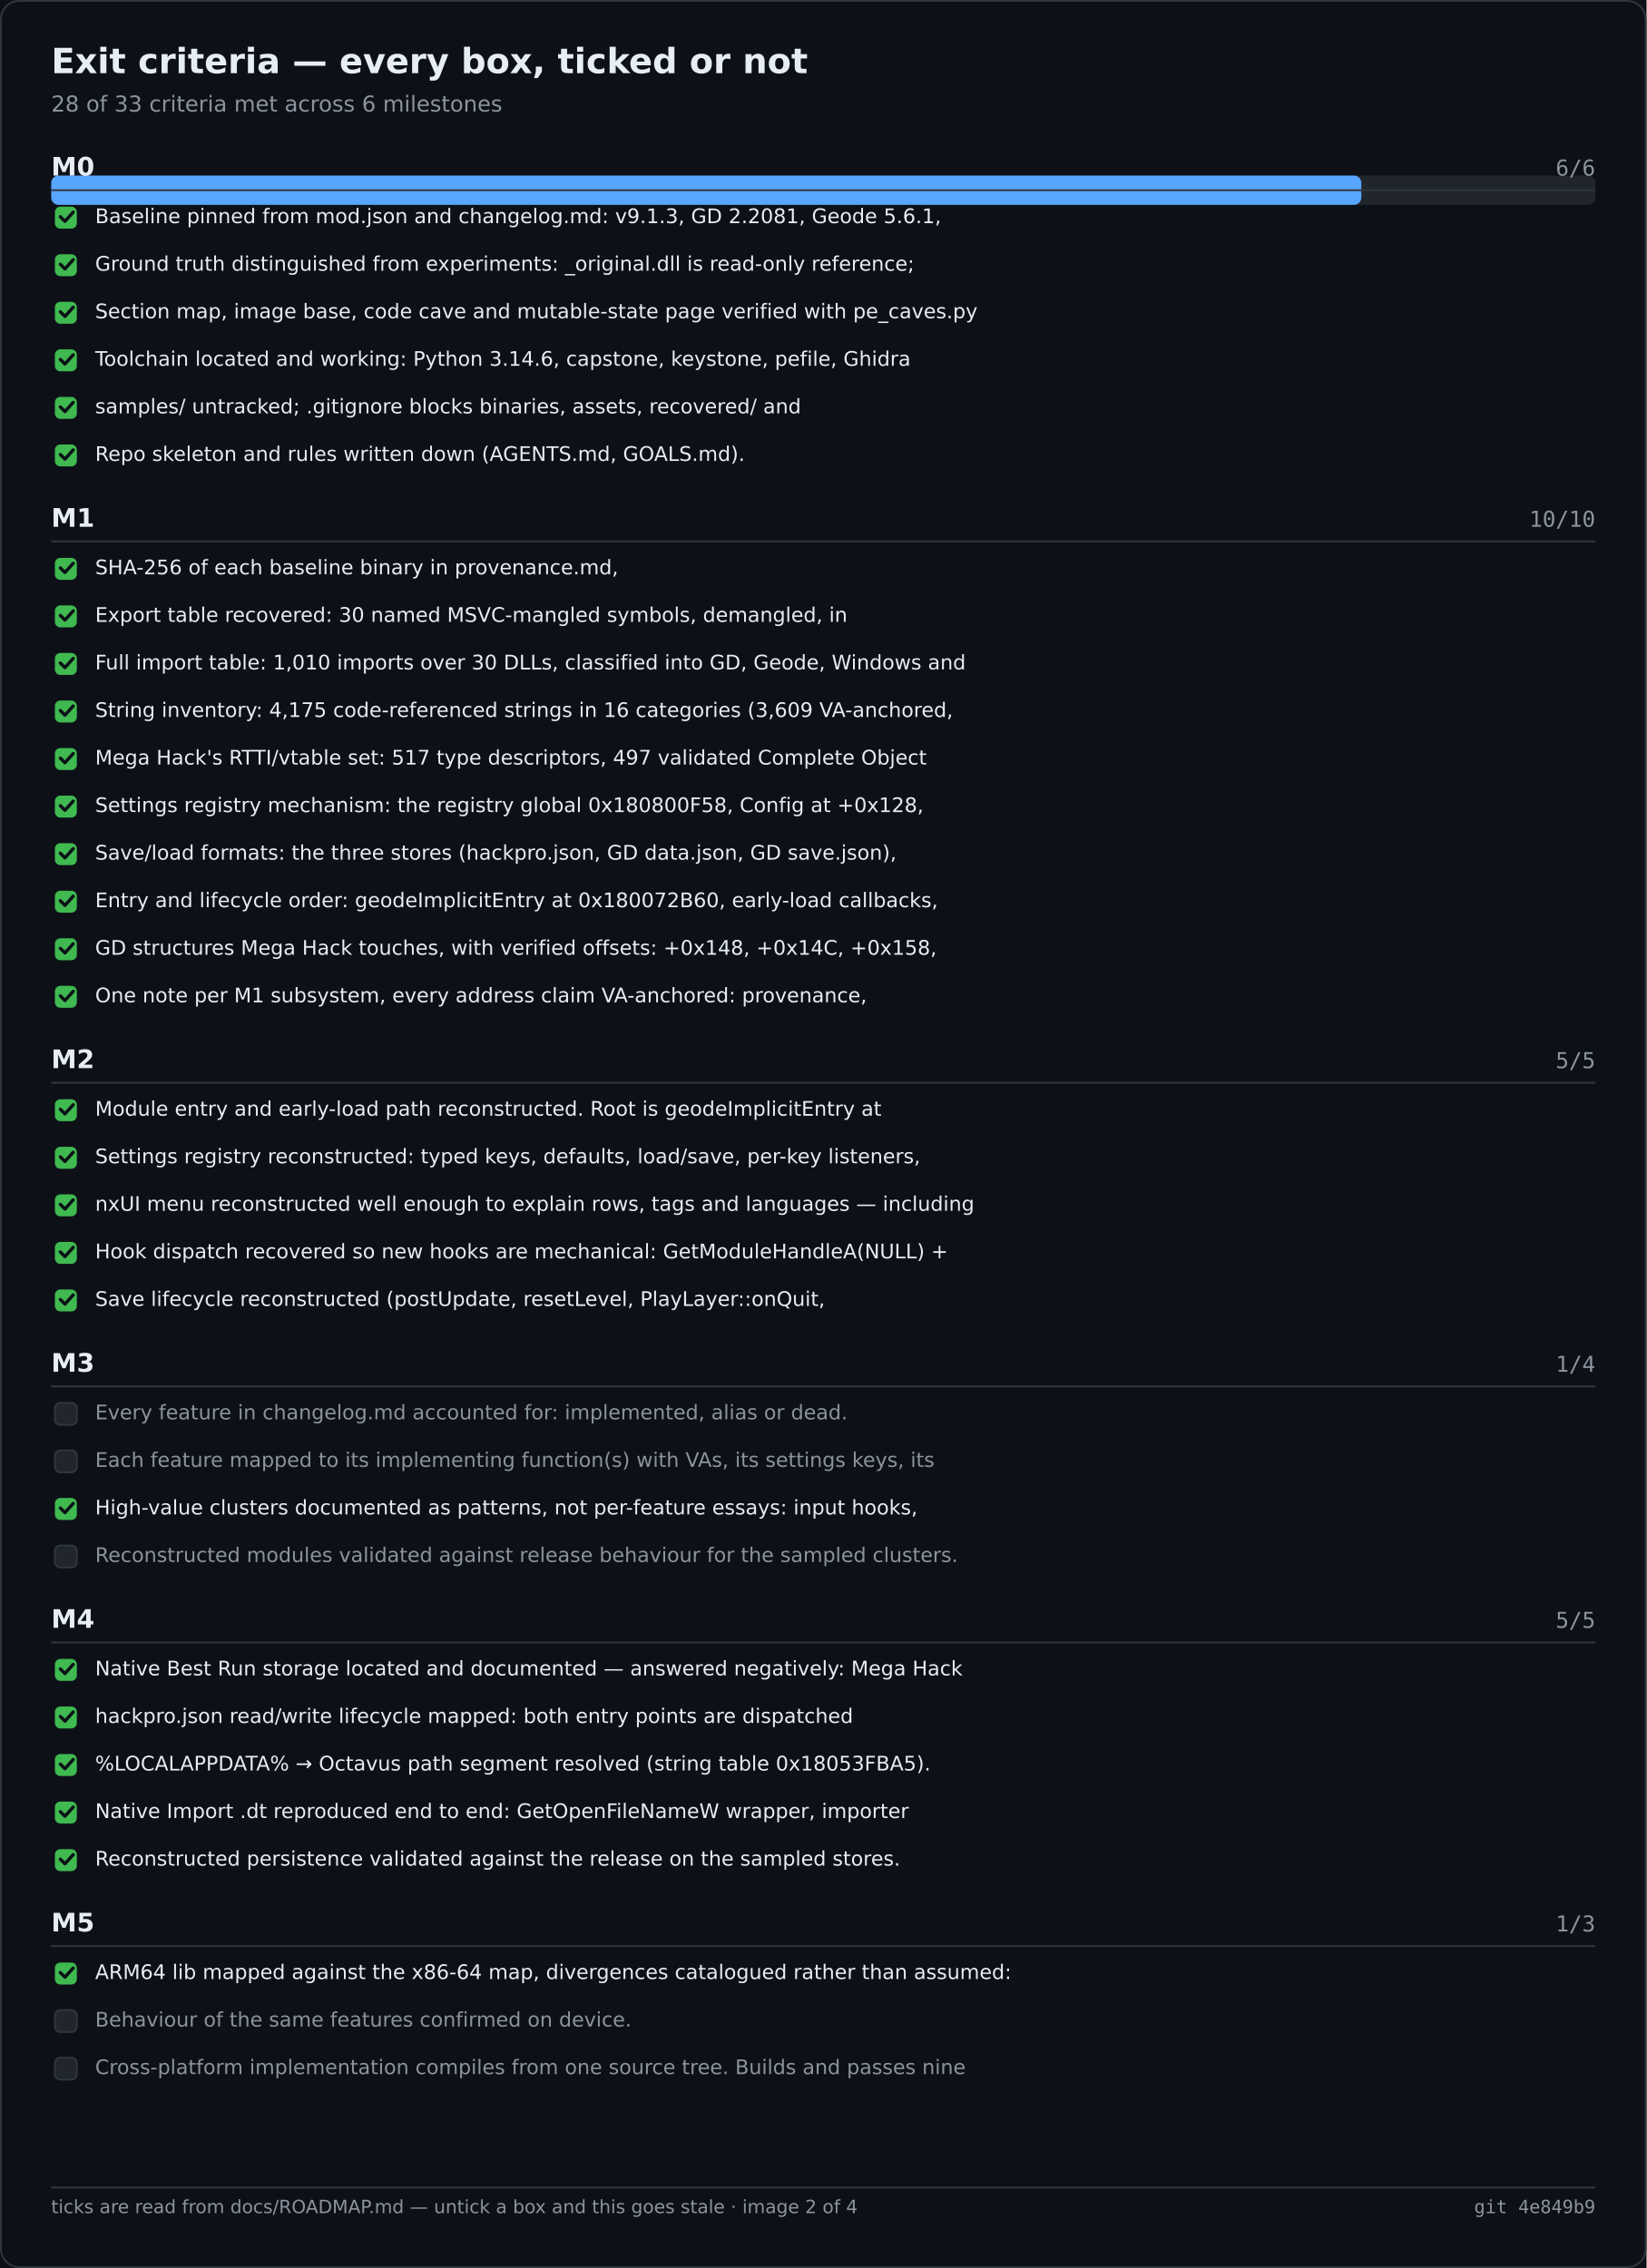
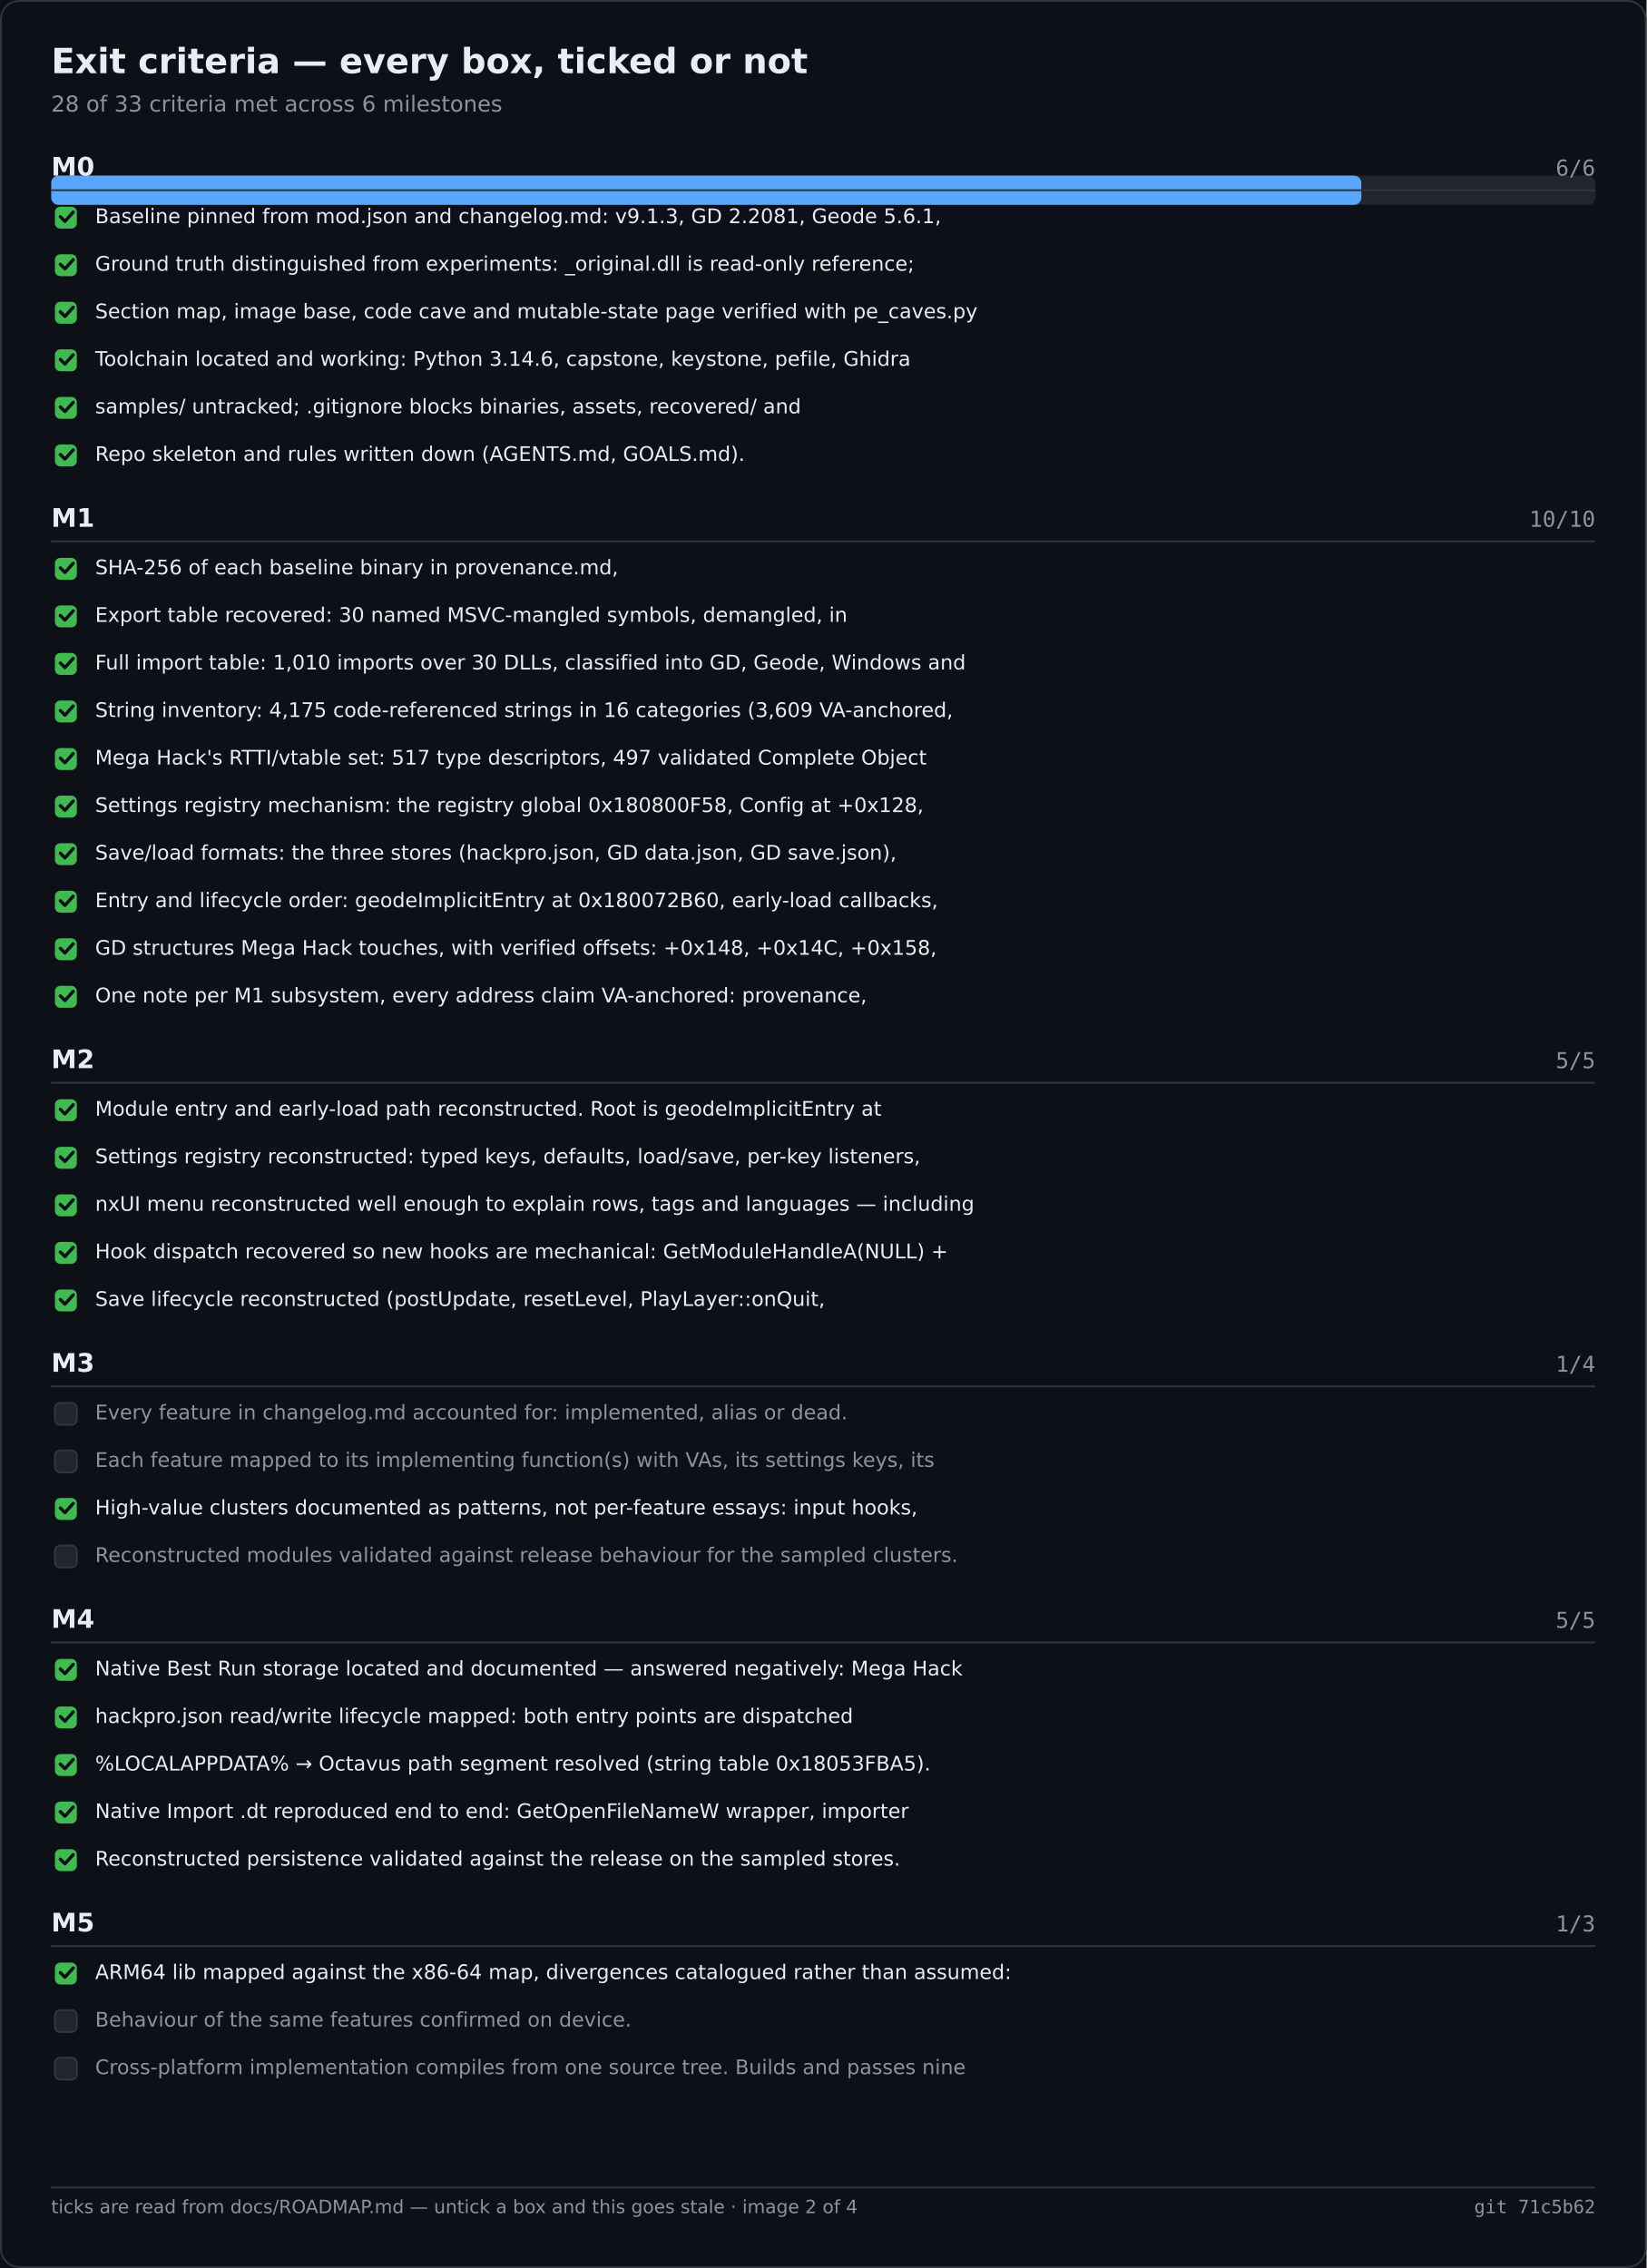
<svg xmlns="http://www.w3.org/2000/svg" width="900" height="1240" viewBox="0 0 900 1240" role="img" aria-label="Exit criteria — every box, ticked or not">
  <rect width="900" height="1240" fill="#0d1117" />
  <rect x="0.5" y="0.5" width="899" height="1239" fill="none" stroke="#30363d" rx="10" />
  <text x="28" y="40" font-family="Segoe UI,DejaVu Sans,Helvetica,sans-serif" font-size="19" font-weight="600" fill="#e6edf3">Exit criteria — every box, ticked or not</text>
  <text x="28" y="61" font-family="Segoe UI,DejaVu Sans,Helvetica,sans-serif" font-size="12" fill="#8b949e">28 of 33 criteria met across 6 milestones</text>
  <rect x="28.0" y="96.0" width="844.0" height="16.0" fill="#21262d" rx="4" />
  <rect x="28.0" y="96.0" width="716.1" height="16.0" fill="#58a6ff" rx="4" />
  <text x="28.0" y="96.0" font-family="Segoe UI,DejaVu Sans,Helvetica,sans-serif" font-size="14" fill="#e6edf3" font-weight="600">M0</text>
  <text x="872.0" y="96.0" font-family="Cascadia Mono,Consolas,DejaVu Sans Mono,monospace" font-size="12" fill="#8b949e" text-anchor="end">6/6</text>
  <text x="28.0" y="288.0" font-family="Segoe UI,DejaVu Sans,Helvetica,sans-serif" font-size="14" fill="#e6edf3" font-weight="600">M1</text>
  <text x="872.0" y="288.0" font-family="Cascadia Mono,Consolas,DejaVu Sans Mono,monospace" font-size="12" fill="#8b949e" text-anchor="end">10/10</text>
  <text x="28.0" y="584.0" font-family="Segoe UI,DejaVu Sans,Helvetica,sans-serif" font-size="14" fill="#e6edf3" font-weight="600">M2</text>
  <text x="872.0" y="584.0" font-family="Cascadia Mono,Consolas,DejaVu Sans Mono,monospace" font-size="12" fill="#8b949e" text-anchor="end">5/5</text>
  <text x="28.0" y="750.0" font-family="Segoe UI,DejaVu Sans,Helvetica,sans-serif" font-size="14" fill="#e6edf3" font-weight="600">M3</text>
  <text x="872.0" y="750.0" font-family="Cascadia Mono,Consolas,DejaVu Sans Mono,monospace" font-size="12" fill="#8b949e" text-anchor="end">1/4</text>
  <text x="28.0" y="890.0" font-family="Segoe UI,DejaVu Sans,Helvetica,sans-serif" font-size="14" fill="#e6edf3" font-weight="600">M4</text>
  <text x="872.0" y="890.0" font-family="Cascadia Mono,Consolas,DejaVu Sans Mono,monospace" font-size="12" fill="#8b949e" text-anchor="end">5/5</text>
  <text x="28.0" y="1056.0" font-family="Segoe UI,DejaVu Sans,Helvetica,sans-serif" font-size="14" fill="#e6edf3" font-weight="600">M5</text>
  <text x="872.0" y="1056.0" font-family="Cascadia Mono,Consolas,DejaVu Sans Mono,monospace" font-size="12" fill="#8b949e" text-anchor="end">1/3</text>
  <line x1="28.0" y1="104.0" x2="872.0" y2="104.0" stroke="#30363d" stroke-width="1" />
  <rect x="30.0" y="113.0" width="12.0" height="12.0" fill="#3fb950" rx="3" />
  <path d="M33 118.5 l2.5 2.5 l4.5 -5" fill="none" stroke="#0d1117" stroke-width="1.8" stroke-linecap="round" stroke-linejoin="round" />
  <text x="52.0" y="122.0" font-family="Segoe UI,DejaVu Sans,Helvetica,sans-serif" font-size="11" fill="#e6edf3">Baseline pinned from mod.json and changelog.md: v9.1.3, GD 2.2081, Geode 5.6.1,</text>
  <rect x="30.0" y="139.0" width="12.0" height="12.0" fill="#3fb950" rx="3" />
  <path d="M33 144.5 l2.5 2.5 l4.5 -5" fill="none" stroke="#0d1117" stroke-width="1.8" stroke-linecap="round" stroke-linejoin="round" />
  <text x="52.0" y="148.0" font-family="Segoe UI,DejaVu Sans,Helvetica,sans-serif" font-size="11" fill="#e6edf3">Ground truth distinguished from experiments: _original.dll is read-only reference;</text>
  <rect x="30.0" y="165.0" width="12.0" height="12.0" fill="#3fb950" rx="3" />
  <path d="M33 170.5 l2.5 2.5 l4.5 -5" fill="none" stroke="#0d1117" stroke-width="1.8" stroke-linecap="round" stroke-linejoin="round" />
  <text x="52.0" y="174.0" font-family="Segoe UI,DejaVu Sans,Helvetica,sans-serif" font-size="11" fill="#e6edf3">Section map, image base, code cave and mutable-state page verified with pe_caves.py</text>
  <rect x="30.0" y="191.0" width="12.0" height="12.0" fill="#3fb950" rx="3" />
  <path d="M33 196.5 l2.5 2.5 l4.5 -5" fill="none" stroke="#0d1117" stroke-width="1.8" stroke-linecap="round" stroke-linejoin="round" />
  <text x="52.0" y="200.0" font-family="Segoe UI,DejaVu Sans,Helvetica,sans-serif" font-size="11" fill="#e6edf3">Toolchain located and working: Python 3.14.6, capstone, keystone, pefile, Ghidra</text>
  <rect x="30.0" y="217.0" width="12.0" height="12.0" fill="#3fb950" rx="3" />
  <path d="M33 222.5 l2.5 2.5 l4.5 -5" fill="none" stroke="#0d1117" stroke-width="1.8" stroke-linecap="round" stroke-linejoin="round" />
  <text x="52.0" y="226.0" font-family="Segoe UI,DejaVu Sans,Helvetica,sans-serif" font-size="11" fill="#e6edf3">samples/ untracked; .gitignore blocks binaries, assets, recovered/ and</text>
  <rect x="30.0" y="243.0" width="12.0" height="12.0" fill="#3fb950" rx="3" />
  <path d="M33 248.5 l2.5 2.5 l4.5 -5" fill="none" stroke="#0d1117" stroke-width="1.8" stroke-linecap="round" stroke-linejoin="round" />
  <text x="52.0" y="252.0" font-family="Segoe UI,DejaVu Sans,Helvetica,sans-serif" font-size="11" fill="#e6edf3">Repo skeleton and rules written down (AGENTS.md, GOALS.md).</text>
  <line x1="28.0" y1="296.0" x2="872.0" y2="296.0" stroke="#30363d" stroke-width="1" />
  <rect x="30.0" y="305.0" width="12.0" height="12.0" fill="#3fb950" rx="3" />
  <path d="M33 310.5 l2.5 2.5 l4.5 -5" fill="none" stroke="#0d1117" stroke-width="1.8" stroke-linecap="round" stroke-linejoin="round" />
  <text x="52.0" y="314.0" font-family="Segoe UI,DejaVu Sans,Helvetica,sans-serif" font-size="11" fill="#e6edf3">SHA-256 of each baseline binary in provenance.md,</text>
  <rect x="30.0" y="331.0" width="12.0" height="12.0" fill="#3fb950" rx="3" />
  <path d="M33 336.5 l2.5 2.5 l4.5 -5" fill="none" stroke="#0d1117" stroke-width="1.8" stroke-linecap="round" stroke-linejoin="round" />
  <text x="52.0" y="340.0" font-family="Segoe UI,DejaVu Sans,Helvetica,sans-serif" font-size="11" fill="#e6edf3">Export table recovered: 30 named MSVC-mangled symbols, demangled, in</text>
  <rect x="30.0" y="357.0" width="12.0" height="12.0" fill="#3fb950" rx="3" />
  <path d="M33 362.5 l2.5 2.5 l4.5 -5" fill="none" stroke="#0d1117" stroke-width="1.8" stroke-linecap="round" stroke-linejoin="round" />
  <text x="52.0" y="366.0" font-family="Segoe UI,DejaVu Sans,Helvetica,sans-serif" font-size="11" fill="#e6edf3">Full import table: 1,010 imports over 30 DLLs, classified into GD, Geode, Windows and</text>
  <rect x="30.0" y="383.0" width="12.0" height="12.0" fill="#3fb950" rx="3" />
  <path d="M33 388.5 l2.5 2.5 l4.5 -5" fill="none" stroke="#0d1117" stroke-width="1.8" stroke-linecap="round" stroke-linejoin="round" />
  <text x="52.0" y="392.0" font-family="Segoe UI,DejaVu Sans,Helvetica,sans-serif" font-size="11" fill="#e6edf3">String inventory: 4,175 code-referenced strings in 16 categories (3,609 VA-anchored,</text>
  <rect x="30.0" y="409.0" width="12.0" height="12.0" fill="#3fb950" rx="3" />
  <path d="M33 414.5 l2.5 2.5 l4.5 -5" fill="none" stroke="#0d1117" stroke-width="1.8" stroke-linecap="round" stroke-linejoin="round" />
  <text x="52.0" y="418.0" font-family="Segoe UI,DejaVu Sans,Helvetica,sans-serif" font-size="11" fill="#e6edf3">Mega Hack's RTTI/vtable set: 517 type descriptors, 497 validated Complete Object</text>
  <rect x="30.0" y="435.0" width="12.0" height="12.0" fill="#3fb950" rx="3" />
  <path d="M33 440.5 l2.5 2.5 l4.5 -5" fill="none" stroke="#0d1117" stroke-width="1.8" stroke-linecap="round" stroke-linejoin="round" />
  <text x="52.0" y="444.0" font-family="Segoe UI,DejaVu Sans,Helvetica,sans-serif" font-size="11" fill="#e6edf3">Settings registry mechanism: the registry global 0x180800F58, Config at +0x128,</text>
  <rect x="30.0" y="461.0" width="12.0" height="12.0" fill="#3fb950" rx="3" />
  <path d="M33 466.5 l2.5 2.5 l4.5 -5" fill="none" stroke="#0d1117" stroke-width="1.8" stroke-linecap="round" stroke-linejoin="round" />
  <text x="52.0" y="470.0" font-family="Segoe UI,DejaVu Sans,Helvetica,sans-serif" font-size="11" fill="#e6edf3">Save/load formats: the three stores (hackpro.json, GD data.json, GD save.json),</text>
  <rect x="30.0" y="487.0" width="12.0" height="12.0" fill="#3fb950" rx="3" />
  <path d="M33 492.5 l2.5 2.5 l4.5 -5" fill="none" stroke="#0d1117" stroke-width="1.8" stroke-linecap="round" stroke-linejoin="round" />
  <text x="52.0" y="496.0" font-family="Segoe UI,DejaVu Sans,Helvetica,sans-serif" font-size="11" fill="#e6edf3">Entry and lifecycle order: geodeImplicitEntry at 0x180072B60, early-load callbacks,</text>
  <rect x="30.0" y="513.0" width="12.0" height="12.0" fill="#3fb950" rx="3" />
  <path d="M33 518.5 l2.5 2.5 l4.5 -5" fill="none" stroke="#0d1117" stroke-width="1.8" stroke-linecap="round" stroke-linejoin="round" />
  <text x="52.0" y="522.0" font-family="Segoe UI,DejaVu Sans,Helvetica,sans-serif" font-size="11" fill="#e6edf3">GD structures Mega Hack touches, with verified offsets: +0x148, +0x14C, +0x158,</text>
  <rect x="30.0" y="539.0" width="12.0" height="12.0" fill="#3fb950" rx="3" />
  <path d="M33 544.5 l2.5 2.5 l4.5 -5" fill="none" stroke="#0d1117" stroke-width="1.8" stroke-linecap="round" stroke-linejoin="round" />
  <text x="52.0" y="548.0" font-family="Segoe UI,DejaVu Sans,Helvetica,sans-serif" font-size="11" fill="#e6edf3">One note per M1 subsystem, every address claim VA-anchored: provenance,</text>
  <line x1="28.0" y1="592.0" x2="872.0" y2="592.0" stroke="#30363d" stroke-width="1" />
  <rect x="30.0" y="601.0" width="12.0" height="12.0" fill="#3fb950" rx="3" />
  <path d="M33 606.5 l2.5 2.5 l4.5 -5" fill="none" stroke="#0d1117" stroke-width="1.8" stroke-linecap="round" stroke-linejoin="round" />
  <text x="52.0" y="610.0" font-family="Segoe UI,DejaVu Sans,Helvetica,sans-serif" font-size="11" fill="#e6edf3">Module entry and early-load path reconstructed. Root is geodeImplicitEntry at</text>
  <rect x="30.0" y="627.0" width="12.0" height="12.0" fill="#3fb950" rx="3" />
  <path d="M33 632.5 l2.5 2.5 l4.5 -5" fill="none" stroke="#0d1117" stroke-width="1.8" stroke-linecap="round" stroke-linejoin="round" />
  <text x="52.0" y="636.0" font-family="Segoe UI,DejaVu Sans,Helvetica,sans-serif" font-size="11" fill="#e6edf3">Settings registry reconstructed: typed keys, defaults, load/save, per-key listeners,</text>
  <rect x="30.0" y="653.0" width="12.0" height="12.0" fill="#3fb950" rx="3" />
  <path d="M33 658.5 l2.5 2.5 l4.5 -5" fill="none" stroke="#0d1117" stroke-width="1.8" stroke-linecap="round" stroke-linejoin="round" />
  <text x="52.0" y="662.0" font-family="Segoe UI,DejaVu Sans,Helvetica,sans-serif" font-size="11" fill="#e6edf3">nxUI menu reconstructed well enough to explain rows, tags and languages — including</text>
  <rect x="30.0" y="679.0" width="12.0" height="12.0" fill="#3fb950" rx="3" />
  <path d="M33 684.5 l2.5 2.5 l4.5 -5" fill="none" stroke="#0d1117" stroke-width="1.8" stroke-linecap="round" stroke-linejoin="round" />
  <text x="52.0" y="688.0" font-family="Segoe UI,DejaVu Sans,Helvetica,sans-serif" font-size="11" fill="#e6edf3">Hook dispatch recovered so new hooks are mechanical: GetModuleHandleA(NULL) +</text>
  <rect x="30.0" y="705.0" width="12.0" height="12.0" fill="#3fb950" rx="3" />
  <path d="M33 710.5 l2.5 2.5 l4.5 -5" fill="none" stroke="#0d1117" stroke-width="1.8" stroke-linecap="round" stroke-linejoin="round" />
  <text x="52.0" y="714.0" font-family="Segoe UI,DejaVu Sans,Helvetica,sans-serif" font-size="11" fill="#e6edf3">Save lifecycle reconstructed (postUpdate, resetLevel, PlayLayer::onQuit,</text>
  <line x1="28.0" y1="758.0" x2="872.0" y2="758.0" stroke="#30363d" stroke-width="1" />
  <rect x="30.0" y="767.0" width="12.0" height="12.0" fill="#21262d" rx="3" stroke="#30363d" stroke-width="1" />
  <text x="52.0" y="776.0" font-family="Segoe UI,DejaVu Sans,Helvetica,sans-serif" font-size="11" fill="#8b949e">Every feature in changelog.md accounted for: implemented, alias or dead.</text>
  <rect x="30.0" y="793.0" width="12.0" height="12.0" fill="#21262d" rx="3" stroke="#30363d" stroke-width="1" />
  <text x="52.0" y="802.0" font-family="Segoe UI,DejaVu Sans,Helvetica,sans-serif" font-size="11" fill="#8b949e">Each feature mapped to its implementing function(s) with VAs, its settings keys, its</text>
  <rect x="30.0" y="819.0" width="12.0" height="12.0" fill="#3fb950" rx="3" />
  <path d="M33 824.5 l2.5 2.5 l4.5 -5" fill="none" stroke="#0d1117" stroke-width="1.8" stroke-linecap="round" stroke-linejoin="round" />
  <text x="52.0" y="828.0" font-family="Segoe UI,DejaVu Sans,Helvetica,sans-serif" font-size="11" fill="#e6edf3">High-value clusters documented as patterns, not per-feature essays: input hooks,</text>
  <rect x="30.0" y="845.0" width="12.0" height="12.0" fill="#21262d" rx="3" stroke="#30363d" stroke-width="1" />
  <text x="52.0" y="854.0" font-family="Segoe UI,DejaVu Sans,Helvetica,sans-serif" font-size="11" fill="#8b949e">Reconstructed modules validated against release behaviour for the sampled clusters.</text>
  <line x1="28.0" y1="898.0" x2="872.0" y2="898.0" stroke="#30363d" stroke-width="1" />
  <rect x="30.0" y="907.0" width="12.0" height="12.0" fill="#3fb950" rx="3" />
  <path d="M33 912.5 l2.5 2.5 l4.5 -5" fill="none" stroke="#0d1117" stroke-width="1.8" stroke-linecap="round" stroke-linejoin="round" />
  <text x="52.0" y="916.0" font-family="Segoe UI,DejaVu Sans,Helvetica,sans-serif" font-size="11" fill="#e6edf3">Native Best Run storage located and documented — answered negatively: Mega Hack</text>
  <rect x="30.0" y="933.0" width="12.0" height="12.0" fill="#3fb950" rx="3" />
  <path d="M33 938.5 l2.5 2.5 l4.5 -5" fill="none" stroke="#0d1117" stroke-width="1.8" stroke-linecap="round" stroke-linejoin="round" />
  <text x="52.0" y="942.0" font-family="Segoe UI,DejaVu Sans,Helvetica,sans-serif" font-size="11" fill="#e6edf3">hackpro.json read/write lifecycle mapped: both entry points are dispatched</text>
  <rect x="30.0" y="959.0" width="12.0" height="12.0" fill="#3fb950" rx="3" />
  <path d="M33 964.5 l2.5 2.5 l4.5 -5" fill="none" stroke="#0d1117" stroke-width="1.8" stroke-linecap="round" stroke-linejoin="round" />
  <text x="52.0" y="968.0" font-family="Segoe UI,DejaVu Sans,Helvetica,sans-serif" font-size="11" fill="#e6edf3">%LOCALAPPDATA% → Octavus path segment resolved (string table 0x18053FBA5).</text>
  <rect x="30.0" y="985.0" width="12.0" height="12.0" fill="#3fb950" rx="3" />
  <path d="M33 990.5 l2.5 2.5 l4.5 -5" fill="none" stroke="#0d1117" stroke-width="1.8" stroke-linecap="round" stroke-linejoin="round" />
  <text x="52.0" y="994.0" font-family="Segoe UI,DejaVu Sans,Helvetica,sans-serif" font-size="11" fill="#e6edf3">Native Import .dt reproduced end to end: GetOpenFileNameW wrapper, importer</text>
  <rect x="30.0" y="1011.0" width="12.0" height="12.0" fill="#3fb950" rx="3" />
  <path d="M33 1016.5 l2.5 2.5 l4.5 -5" fill="none" stroke="#0d1117" stroke-width="1.8" stroke-linecap="round" stroke-linejoin="round" />
  <text x="52.0" y="1020.0" font-family="Segoe UI,DejaVu Sans,Helvetica,sans-serif" font-size="11" fill="#e6edf3">Reconstructed persistence validated against the release on the sampled stores.</text>
  <line x1="28.0" y1="1064.0" x2="872.0" y2="1064.0" stroke="#30363d" stroke-width="1" />
  <rect x="30.0" y="1073.0" width="12.0" height="12.0" fill="#3fb950" rx="3" />
  <path d="M33 1078.5 l2.5 2.5 l4.5 -5" fill="none" stroke="#0d1117" stroke-width="1.8" stroke-linecap="round" stroke-linejoin="round" />
  <text x="52.0" y="1082.0" font-family="Segoe UI,DejaVu Sans,Helvetica,sans-serif" font-size="11" fill="#e6edf3">ARM64 lib mapped against the x86-64 map, divergences catalogued rather than assumed:</text>
  <rect x="30.0" y="1099.0" width="12.0" height="12.0" fill="#21262d" rx="3" stroke="#30363d" stroke-width="1" />
  <text x="52.0" y="1108.0" font-family="Segoe UI,DejaVu Sans,Helvetica,sans-serif" font-size="11" fill="#8b949e">Behaviour of the same features confirmed on device.</text>
  <rect x="30.0" y="1125.0" width="12.0" height="12.0" fill="#21262d" rx="3" stroke="#30363d" stroke-width="1" />
  <text x="52.0" y="1134.0" font-family="Segoe UI,DejaVu Sans,Helvetica,sans-serif" font-size="11" fill="#8b949e">Cross-platform implementation compiles from one source tree. Builds and passes nine</text>
  <line x1="28.0" y1="1196.0" x2="872.0" y2="1196.0" stroke="#30363d" stroke-width="1" />
  <text x="28.0" y="1210.0" font-family="Segoe UI,DejaVu Sans,Helvetica,sans-serif" font-size="10" fill="#8b949e">ticks are read from docs/ROADMAP.md — untick a box and this goes stale · image 2 of 4</text>
-   <text x="872.0" y="1210.0" font-family="Cascadia Mono,Consolas,DejaVu Sans Mono,monospace" font-size="10" fill="#8b949e" text-anchor="end">git 4e849b9</text>
+   <text x="872.0" y="1210.0" font-family="Cascadia Mono,Consolas,DejaVu Sans Mono,monospace" font-size="10" fill="#8b949e" text-anchor="end">git 71c5b62</text>
</svg>
